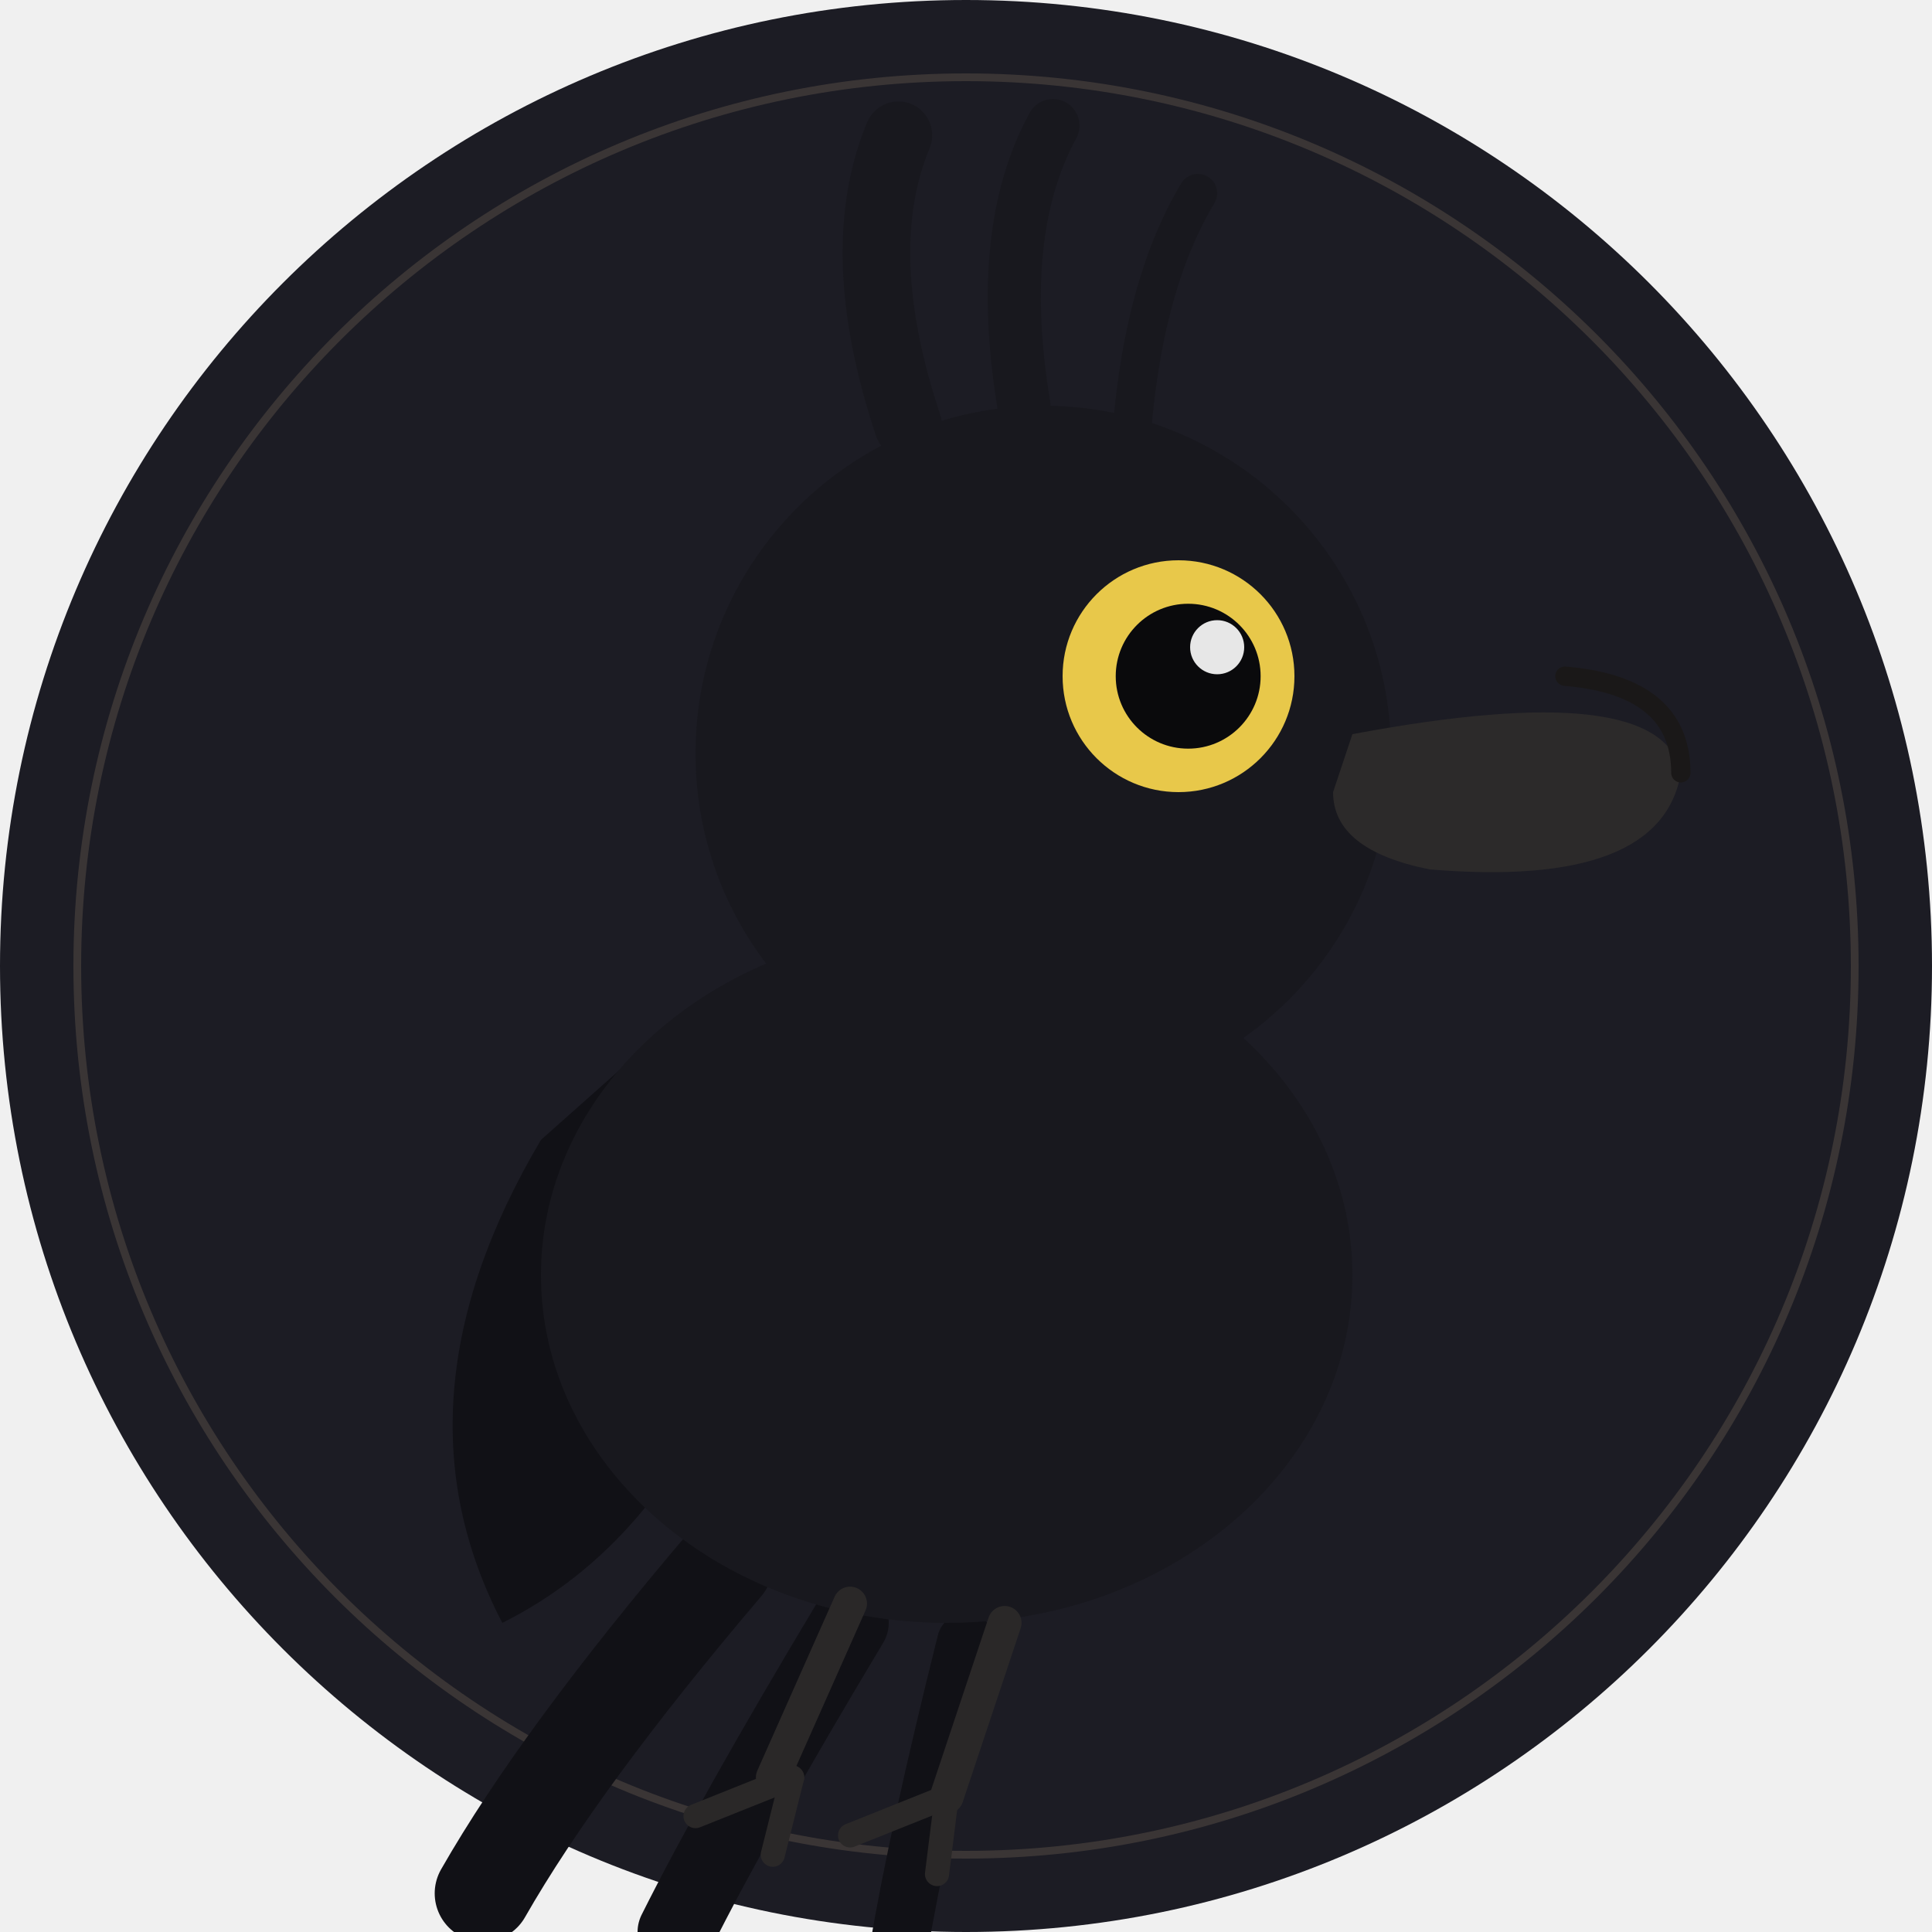
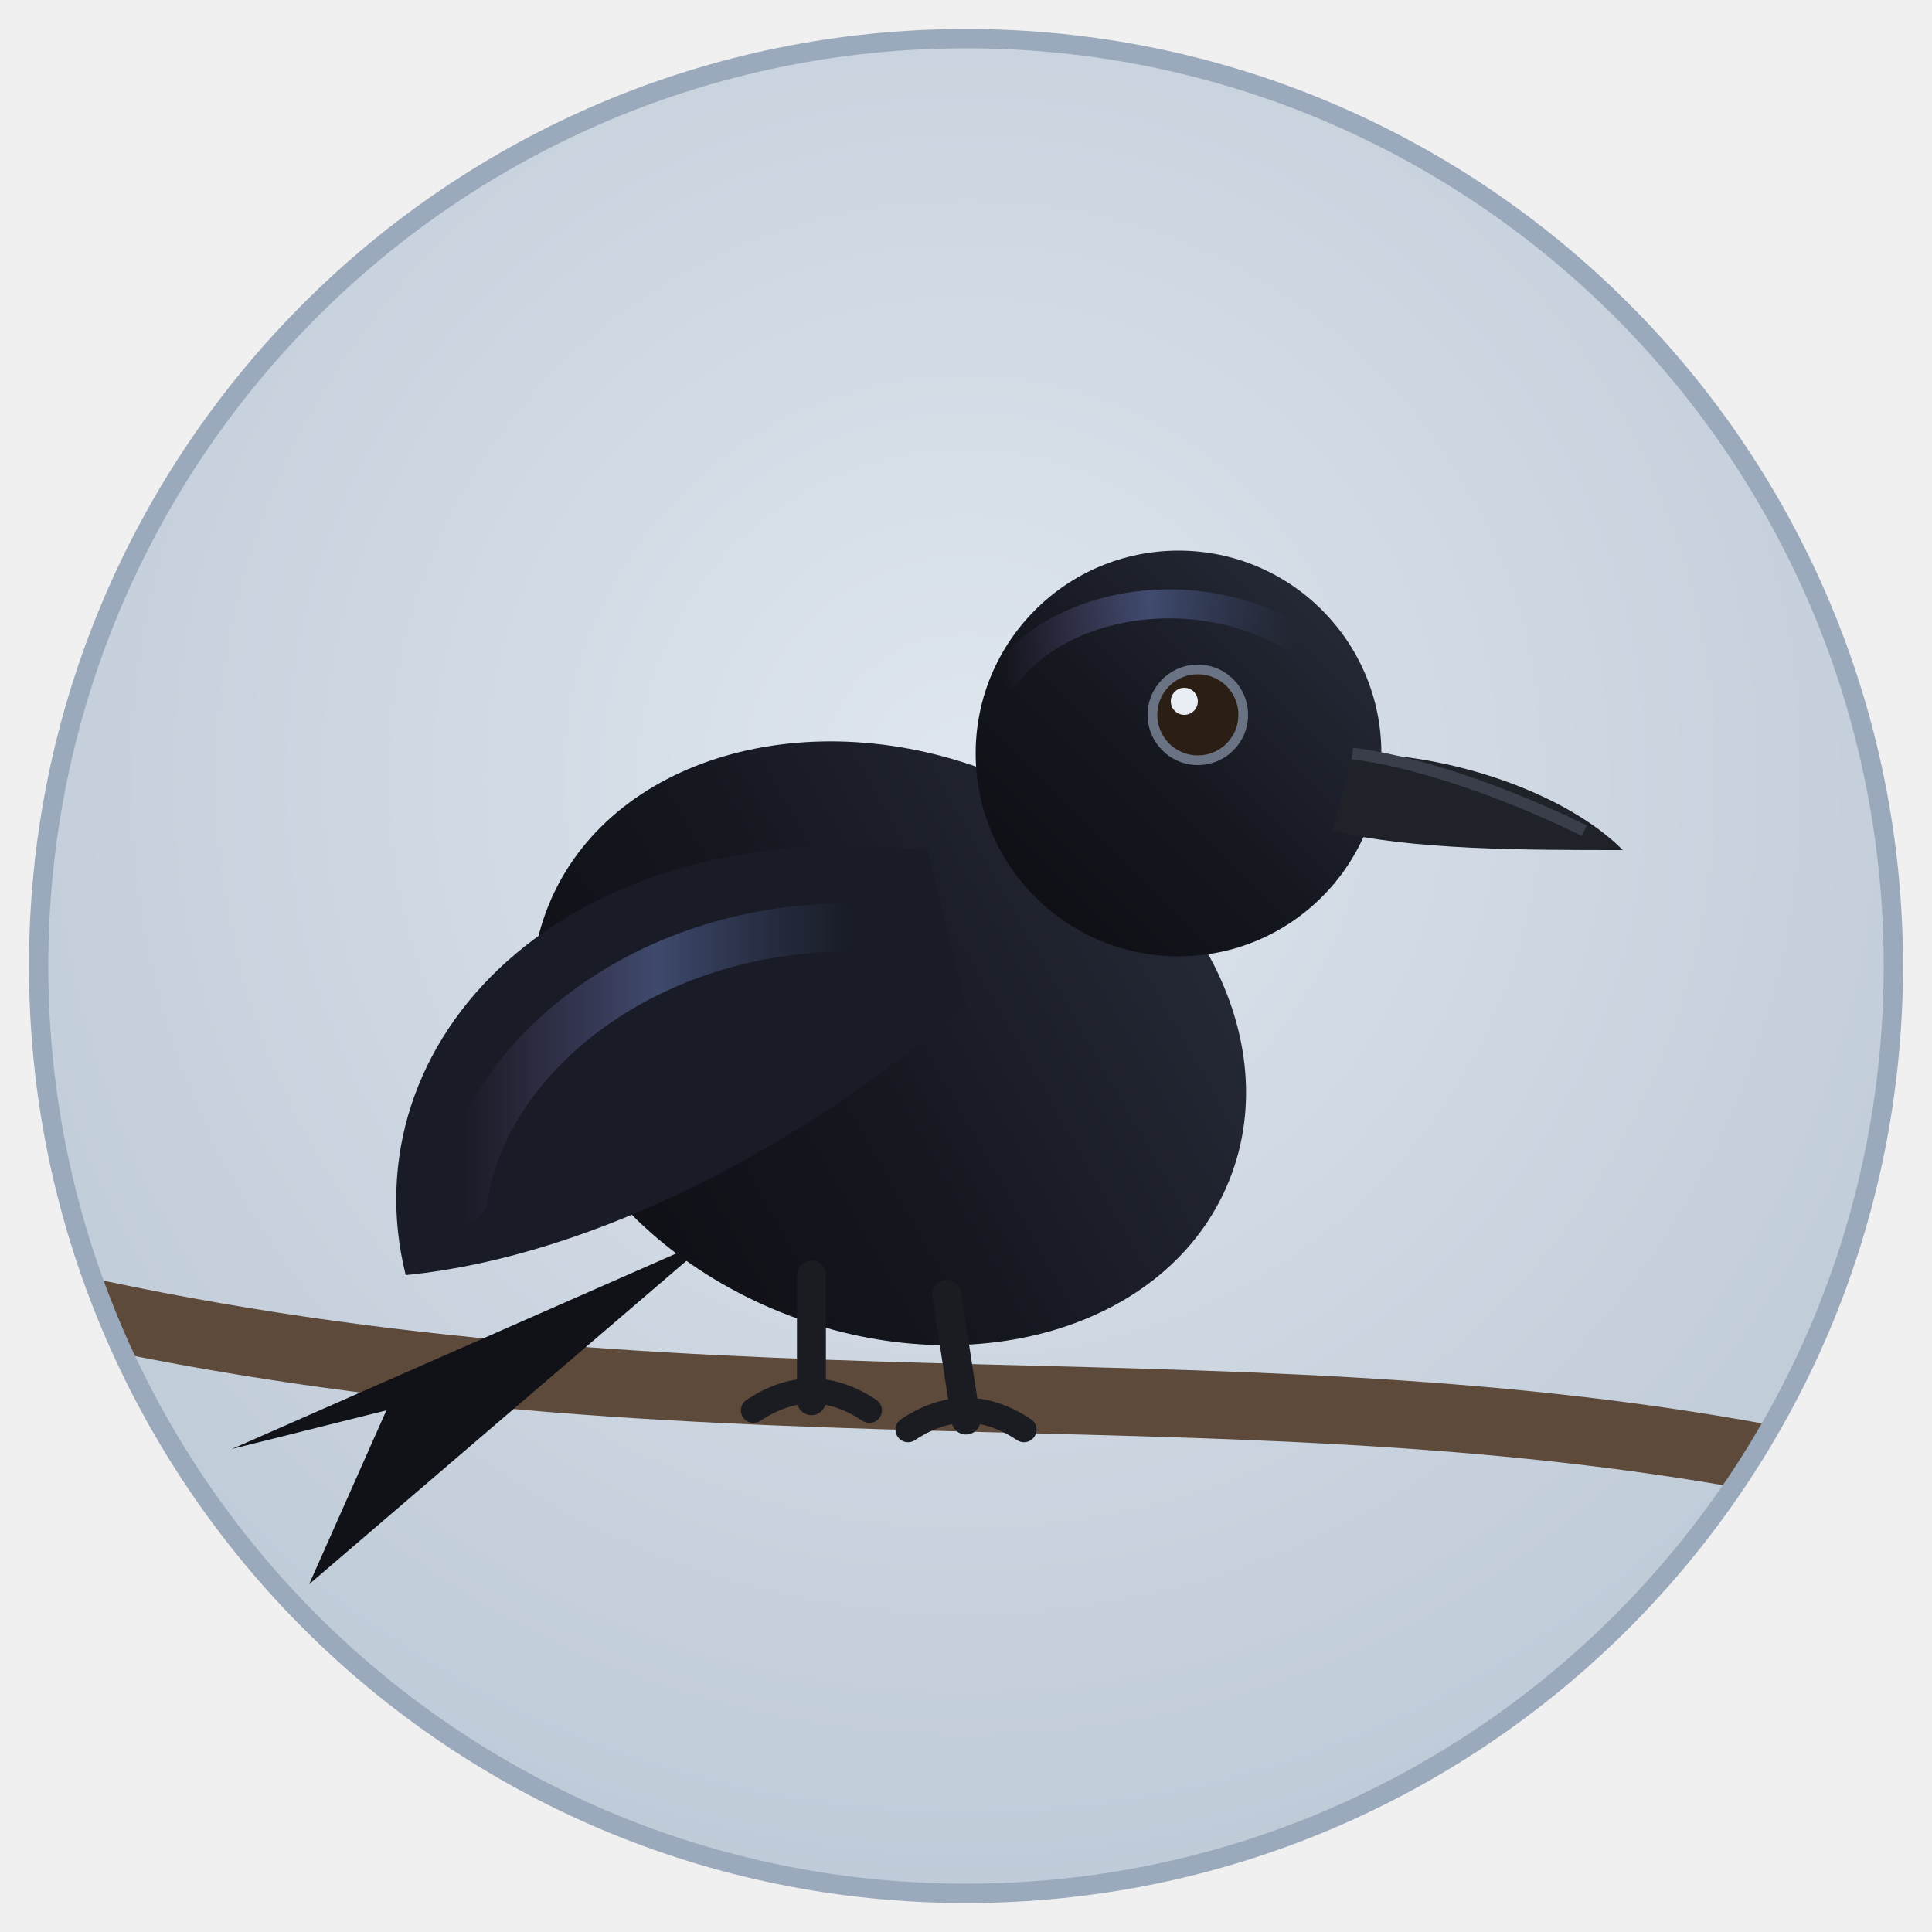
<svg xmlns="http://www.w3.org/2000/svg" viewBox="0 0 200 200" width="200" height="200">
-   <circle cx="100" cy="100" r="100" fill="#1c1c24" />
-   <circle cx="100" cy="100" r="92" fill="none" stroke="#c4a882" stroke-width="0.8" opacity="0.18" />
-   <path d="M 75 162 Q 58 182 50 196" stroke="#111116" stroke-width="10" stroke-linecap="round" fill="none" />
-   <path d="M 88 168 Q 76 188 70 200" stroke="#111116" stroke-width="8" stroke-linecap="round" fill="none" />
-   <path d="M 100 170 Q 95 190 93 202" stroke="#111116" stroke-width="6" stroke-linecap="round" fill="none" />
-   <path d="M 56 118 Q 40 145 52 168 Q 68 160 76 140 Q 82 122 65 110 Z" fill="#111116" />
-   <ellipse cx="98" cy="132" rx="42" ry="36" fill="#18181e" />
-   <circle cx="108" cy="78" r="36" fill="#18181e" />
-   <path d="M 94 44 Q 88 26 93 14" stroke="#18181e" stroke-width="7" stroke-linecap="round" fill="none" />
-   <path d="M 106 42 Q 103 24 109 13" stroke="#18181e" stroke-width="5.5" stroke-linecap="round" fill="none" />
-   <path d="M 117 47 Q 118 30 124 20" stroke="#18181e" stroke-width="4" stroke-linecap="round" fill="none" />
-   <circle cx="122" cy="70" r="12" fill="#e8c84a" />
-   <circle cx="123" cy="70" r="7.5" fill="#0a0a0c" />
-   <circle cx="126" cy="67" r="2.8" fill="white" opacity="0.9" />
-   <path d="M 140 76 Q 172 70 174 80 Q 172 92 148 90 Q 138 88 138 82 Z" fill="#2c2a2a" />
-   <path d="M 162 70 Q 174 71 174 80" stroke="#1a1818" stroke-width="2" fill="none" stroke-linecap="round" />
-   <line x1="88" y1="166" x2="80" y2="184" stroke="#2a2828" stroke-width="3.5" stroke-linecap="round" />
-   <line x1="82" y1="184" x2="72" y2="188" stroke="#2a2828" stroke-width="2.5" stroke-linecap="round" />
-   <line x1="82" y1="184" x2="80" y2="192" stroke="#2a2828" stroke-width="2.5" stroke-linecap="round" />
-   <line x1="104" y1="168" x2="98" y2="186" stroke="#2a2828" stroke-width="3.5" stroke-linecap="round" />
-   <line x1="98" y1="186" x2="88" y2="190" stroke="#2a2828" stroke-width="2.5" stroke-linecap="round" />
-   <line x1="98" y1="186" x2="97" y2="194" stroke="#2a2828" stroke-width="2.5" stroke-linecap="round" />
+   <defs>
+     <radialGradient id="bg" cx="50%" cy="40%" r="65%">
+       <stop offset="0" stop-color="#dfe6ee" />
+       <stop offset="1" stop-color="#bcc8d6" />
+     </radialGradient>
+     <linearGradient id="feather" x1="0" y1="0" x2="1" y2="1">
+       <stop offset="0" stop-color="#2a2f3d" />
+       <stop offset="0.55" stop-color="#15171f" />
+       <stop offset="1" stop-color="#0c0d12" />
+     </linearGradient>
+     <linearGradient id="sheen" x1="0" y1="0" x2="1" y2="0">
+       <stop offset="0" stop-color="#4b5a8c" stop-opacity="0" />
+       <stop offset="0.5" stop-color="#5d6fa8" stop-opacity=".55" />
+       <stop offset="1" stop-color="#7b5ea0" stop-opacity="0" />
+     </linearGradient>
+     <clipPath id="c">
+       <circle cx="100" cy="100" r="96" />
+     </clipPath>
+   </defs>
+   <circle cx="100" cy="100" r="96" fill="url(#bg)" />
+   <g clip-path="url(#c)">
+     <g transform="translate(200 0) scale(-1 1)">
+       <path d="M12 152 C 70 140, 124 150, 190 136" stroke="#5e4a3b" stroke-width="7" fill="none" stroke-linecap="round" />
+       <path d="M126 128 L 168 164 L 160 146 L 176 150 Z" fill="#101218" />
+       <ellipse cx="108" cy="108" rx="38" ry="30" fill="url(#feather)" transform="rotate(-22 108 108)" />
+       <path d="M104 88 C 142 84, 164 108, 158 132 C 138 130, 116 118, 100 104 Z" fill="#191c26" />
+       <path d="M112 96 C 134 96, 150 110, 152 124" stroke="url(#sheen)" stroke-width="5" fill="none" stroke-linecap="round" />
+       <circle cx="78" cy="78" r="21" fill="url(#feather)" />
+       <path d="M66 66 C 76 60, 90 62, 96 70" stroke="url(#sheen)" stroke-width="3" fill="none" stroke-linecap="round" />
+       <path d="M60 78 C 50 78, 38 82, 32 88 C 42 88, 54 88, 62 86 Z" fill="#20222a" />
+       <path d="M60 78 C 52 79, 42 83, 36 86" stroke="#3a3e4a" stroke-width="1.2" fill="none" />
+       <circle cx="76" cy="74" r="5.2" fill="#6a7384" />
+       <circle cx="76" cy="74" r="4.2" fill="#2b1e14" />
+       <circle cx="77.4" cy="72.6" r="1.4" fill="#e9eef5" />
+       <path d="M102 134 L 100 147 M116 132 L 116 145" stroke="#1a1c22" stroke-width="3" stroke-linecap="round" />
+       <path d="M94 148 q 6 -4 12 0 M110 146 q 6 -4 12 0" stroke="#1a1c22" stroke-width="2.6" fill="none" stroke-linecap="round" />
+     </g>
+   </g>
+   <circle cx="100" cy="100" r="96" fill="none" stroke="#9aa9bb" stroke-width="2" />
</svg>
